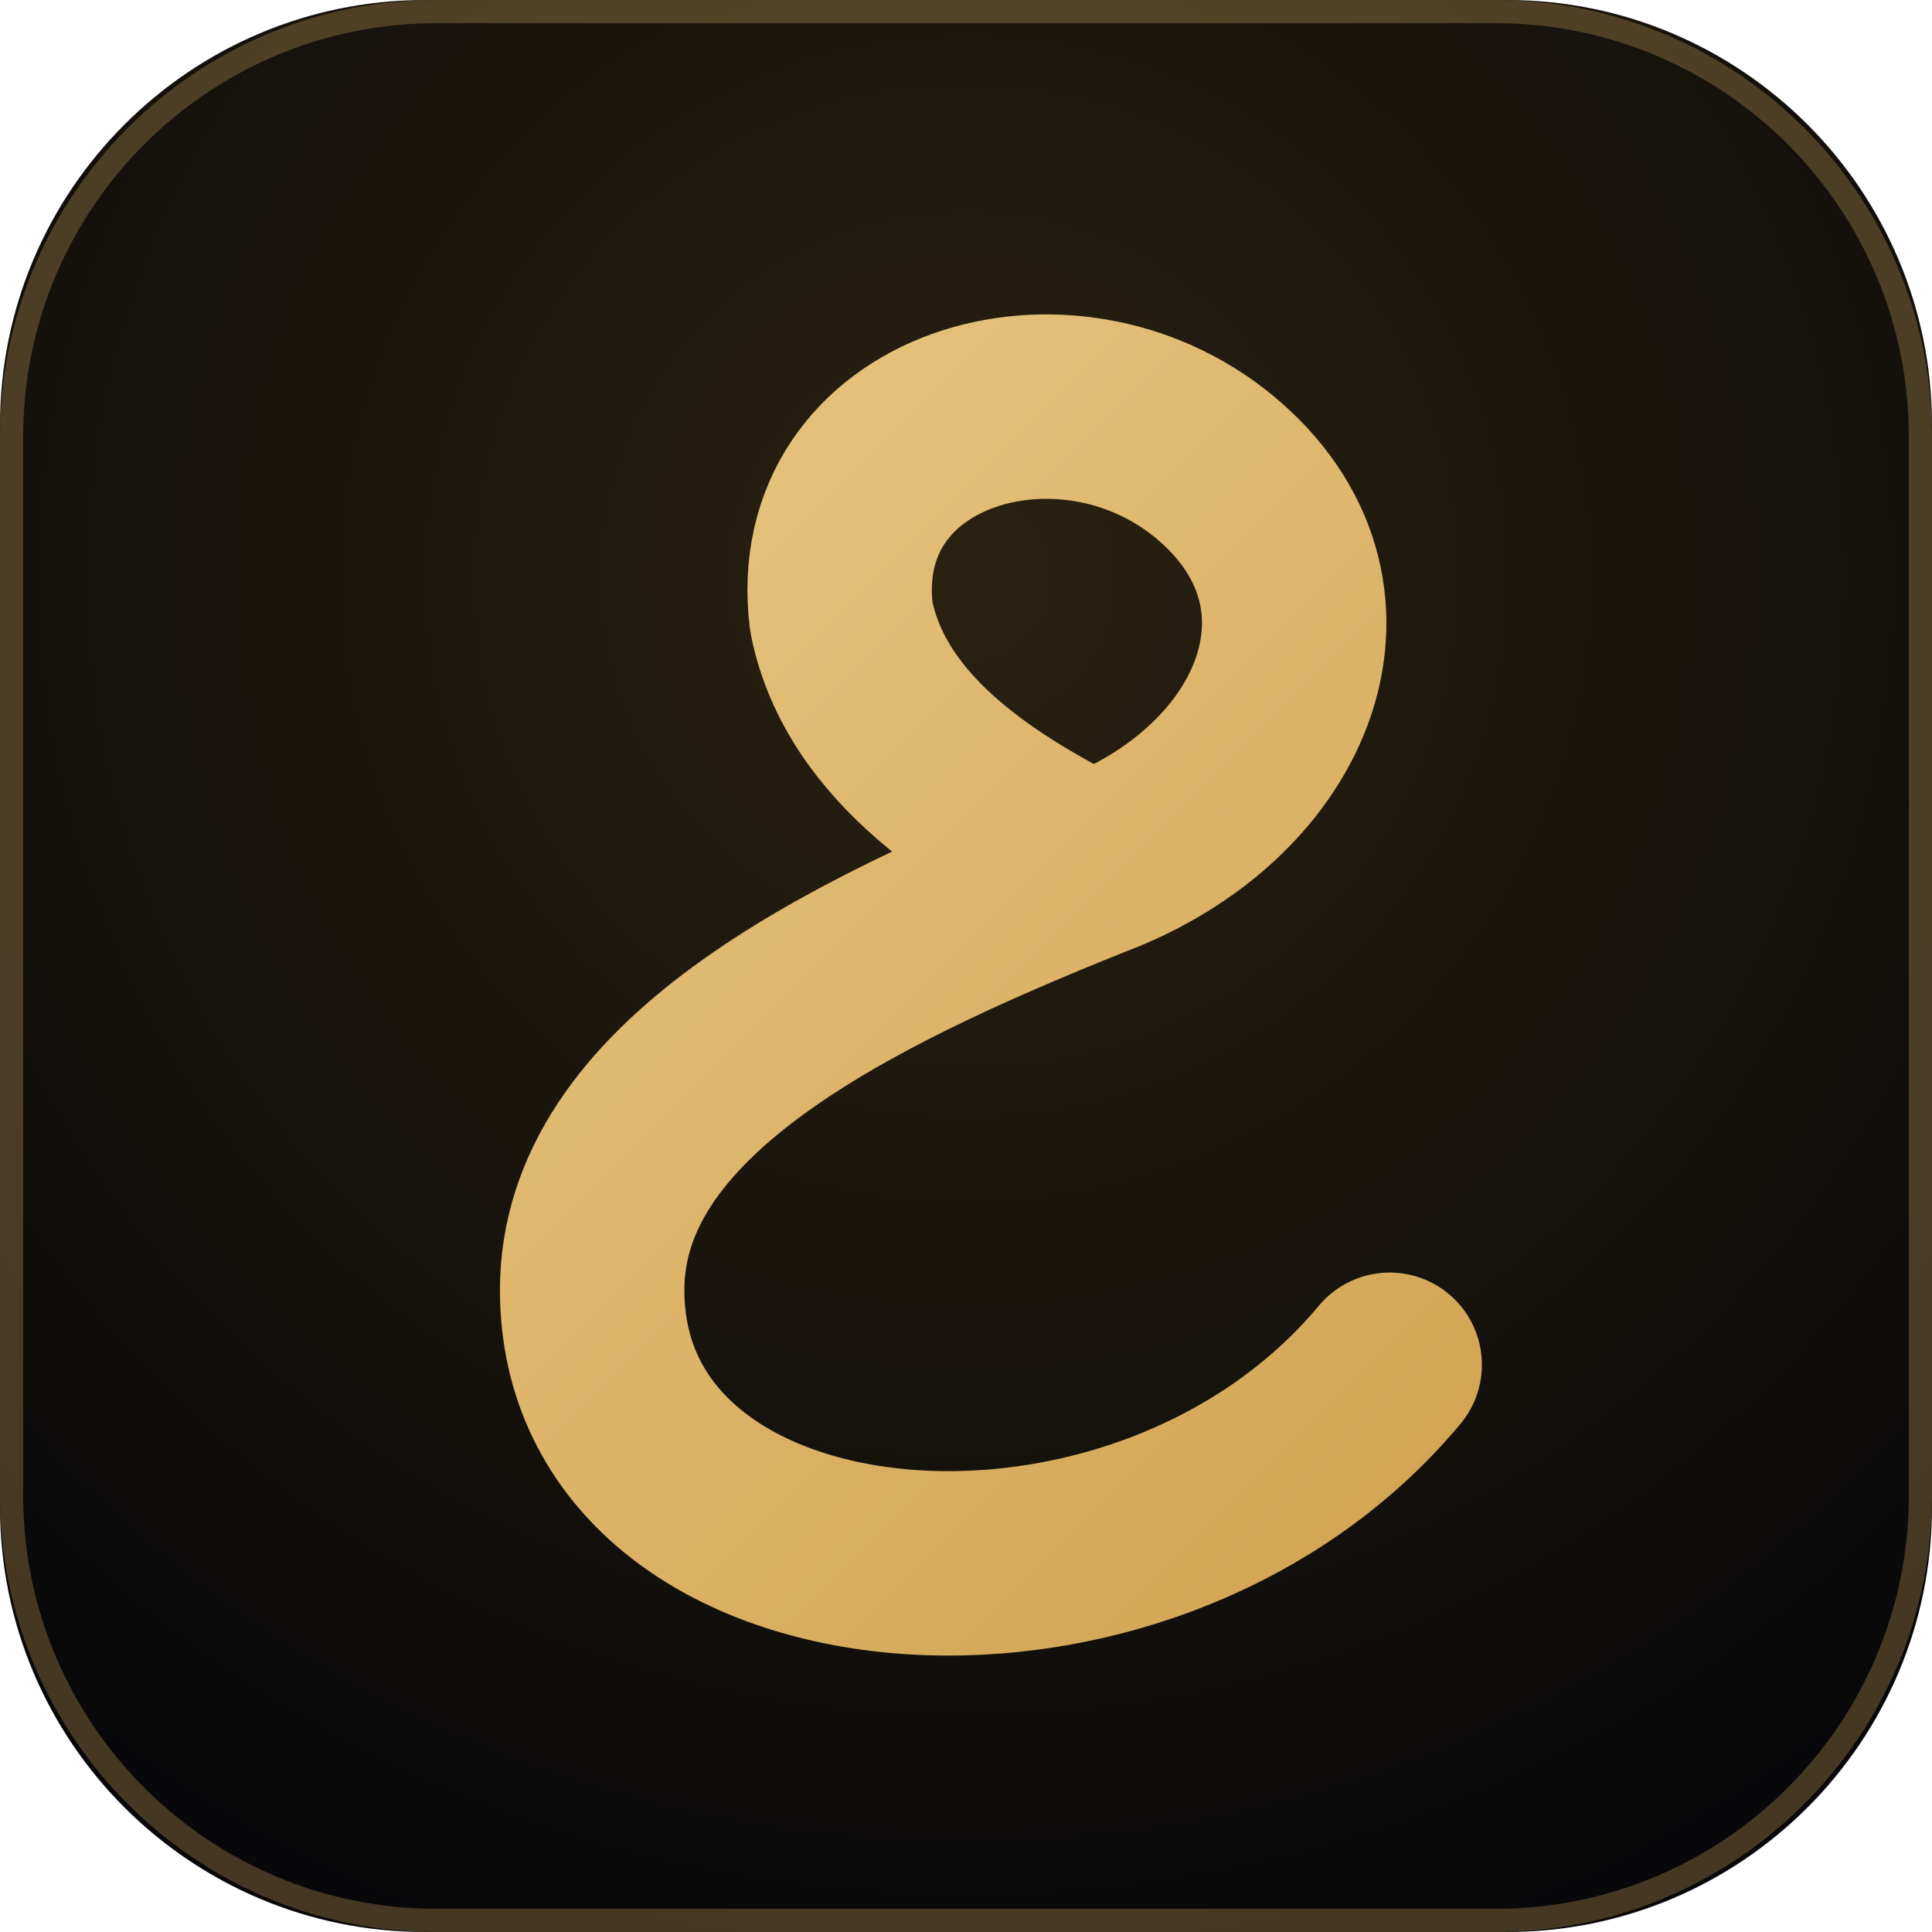
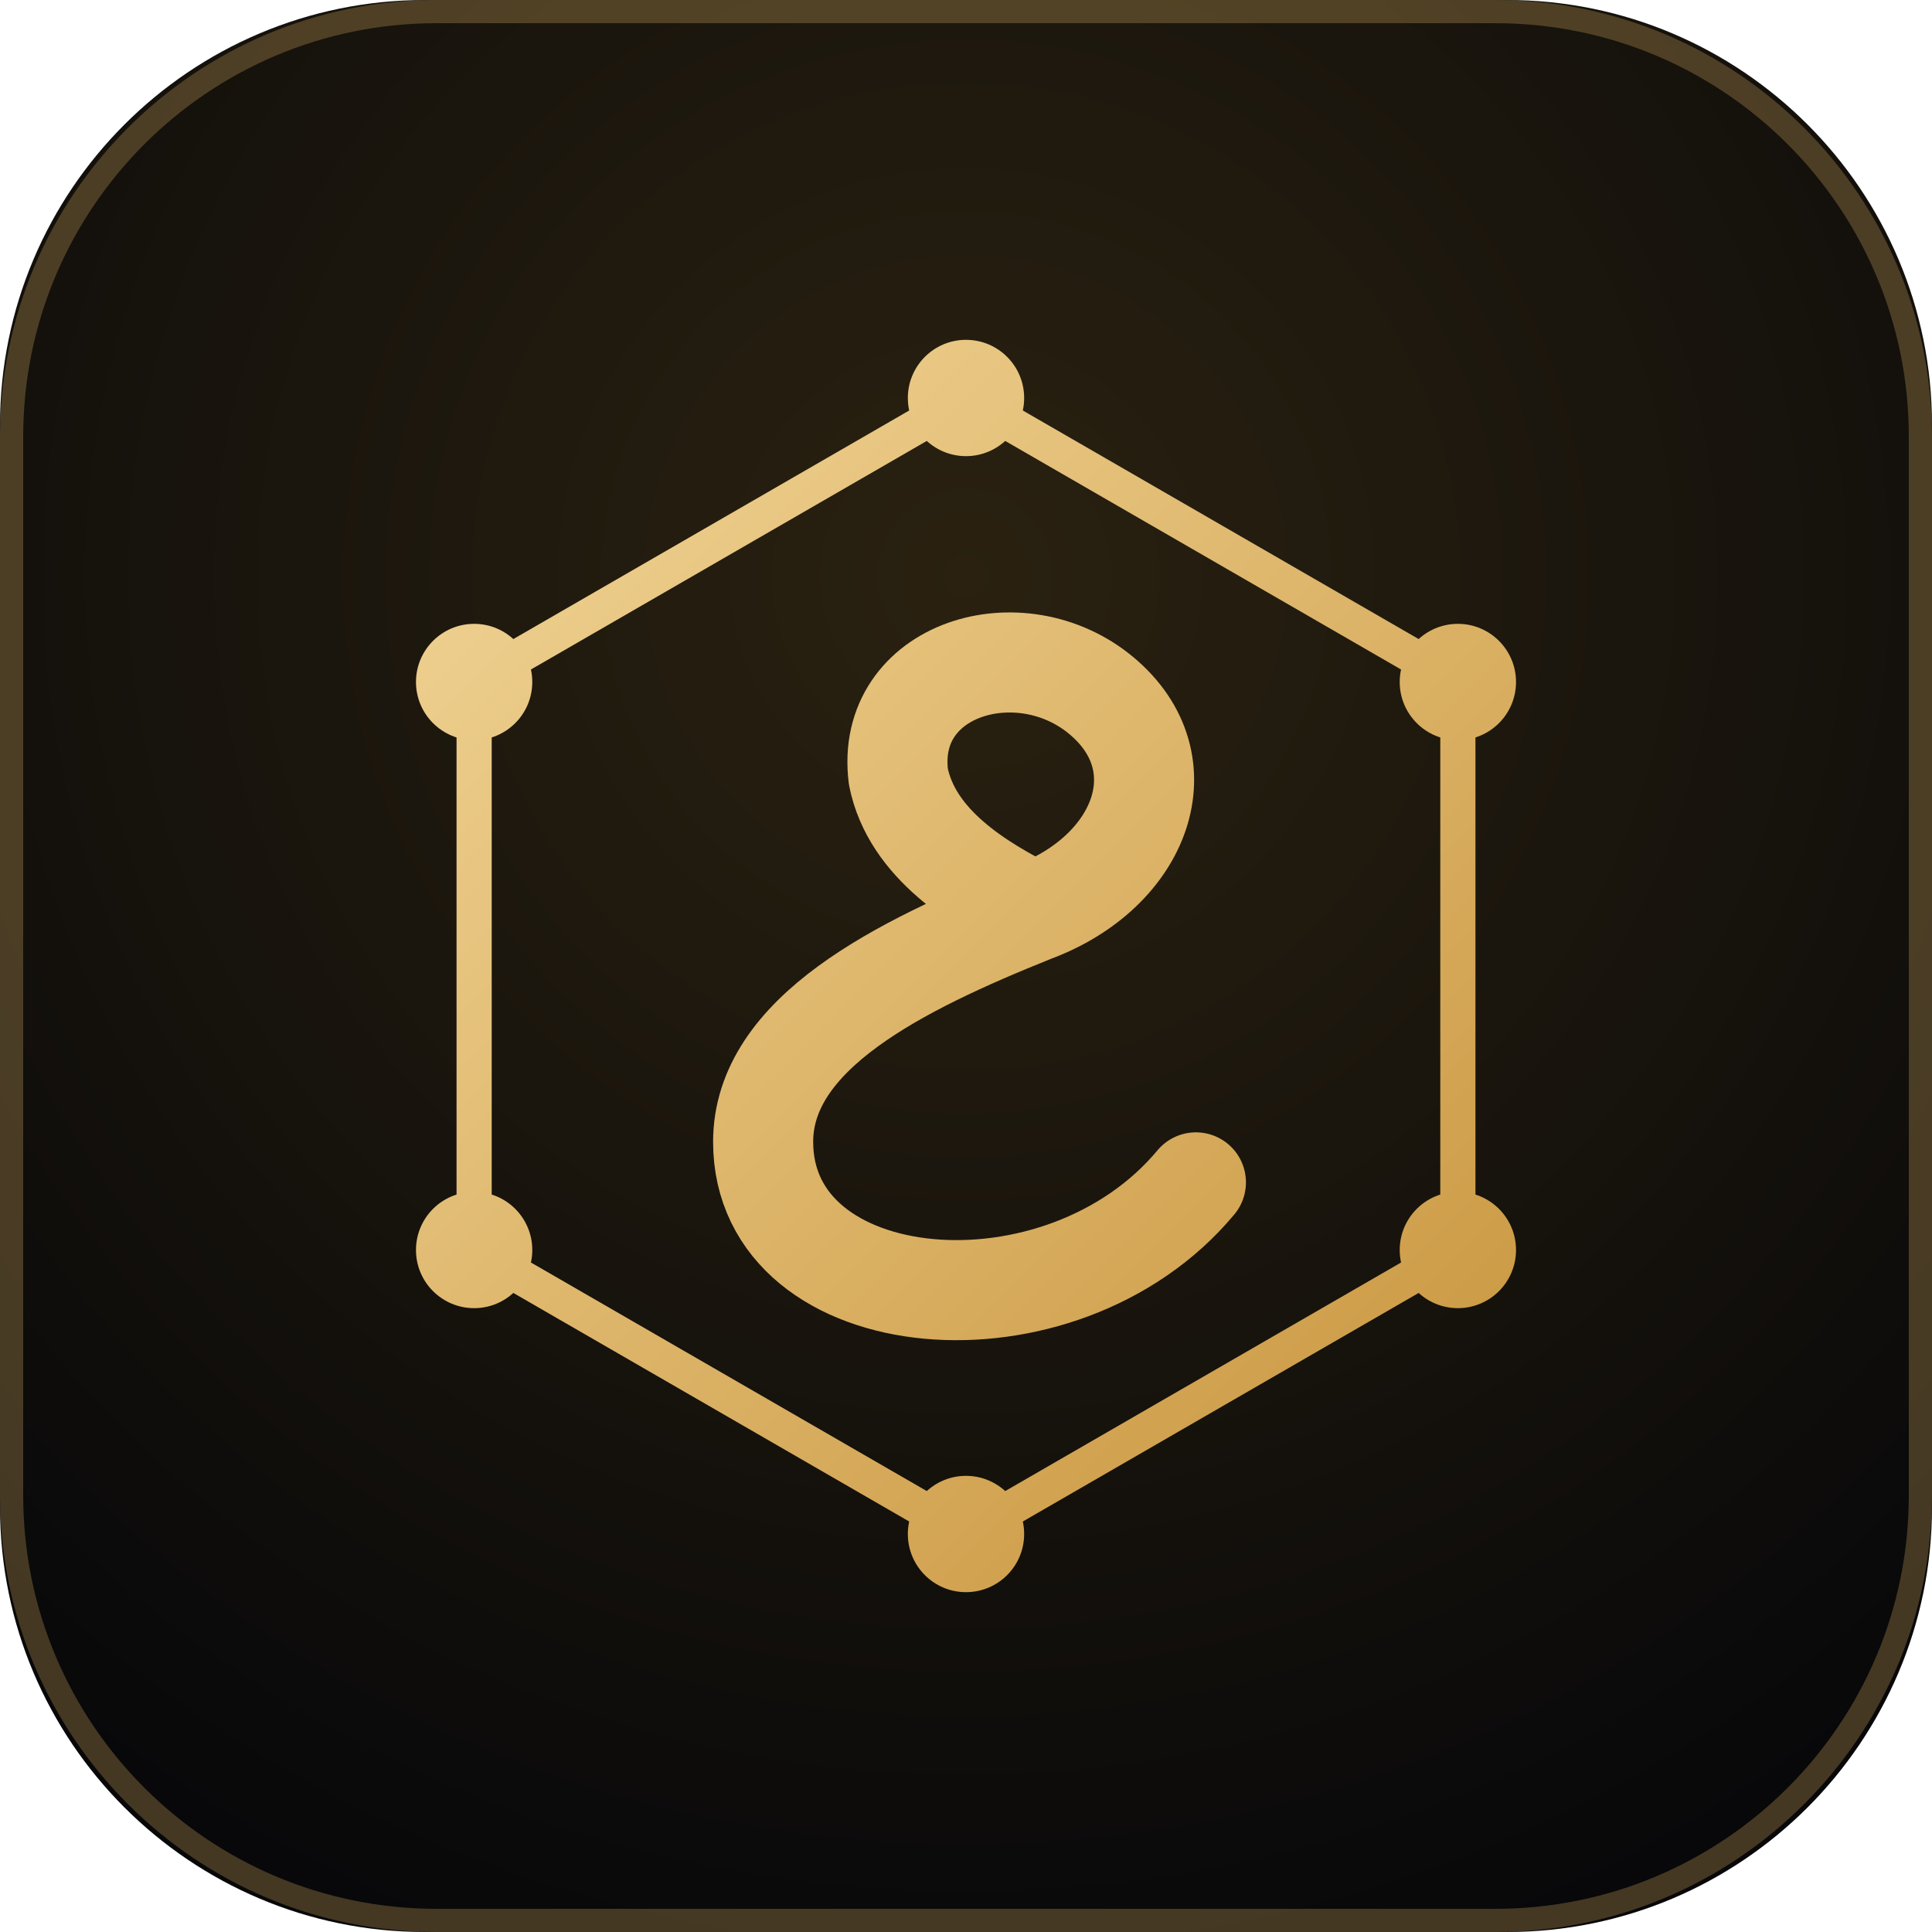
<svg xmlns="http://www.w3.org/2000/svg" viewBox="0 0 100 100" role="img" aria-label="AL OMDA AI">
  <defs>
    <linearGradient id="g" gradientUnits="userSpaceOnUse" x1="0" y1="0" x2="100" y2="100">
      <stop offset="0" stop-color="#f6dca0" />
      <stop offset="1" stop-color="#c48e34" />
    </linearGradient>
    <radialGradient id="b" cx="50%" cy="30%" r="75%">
      <stop offset="0" stop-color="#2a2110" />
      <stop offset="1" stop-color="#08080a" />
    </radialGradient>
  </defs>
  <rect width="100" height="100" rx="22" fill="url(#b)" />
  <rect x=".6" y=".6" width="98.8" height="98.8" rx="22" fill="none" stroke="#e0b565" stroke-opacity=".28" stroke-width="1.2" />
-   <g transform="translate(50 50) scale(1.29) translate(-50 -50)">
+   <g transform="translate(50 50) scale(.7) translate(-50 -50)">
+     <polygon points="50,8 86.37,29 86.37,71 50,92 13.63,71 13.63,29" fill="none" stroke="url(#g)" stroke-width="2.6" stroke-linejoin="round" />
+     <circle cx="50" cy="8" r="4.3" fill="url(#g)" />
+     <circle cx="86.37" cy="29" r="4.3" fill="url(#g)" />
+     <circle cx="86.37" cy="71" r="4.3" fill="url(#g)" />
+     <circle cx="50" cy="92" r="4.3" fill="url(#g)" />
+     <circle cx="13.63" cy="71" r="4.3" fill="url(#g)" />
+     <circle cx="13.63" cy="29" r="4.3" fill="url(#g)" />
    <path d="M67 66 C57 78 35 76 35 63 C35 55 45 50 55 46 C63 43 66 35 60 30 C54 25 44 28 45 36 C46 41 51 44 55 46" fill="none" stroke="url(#g)" stroke-width="7.4" stroke-linecap="round" stroke-linejoin="round" />
  </g>
</svg>
